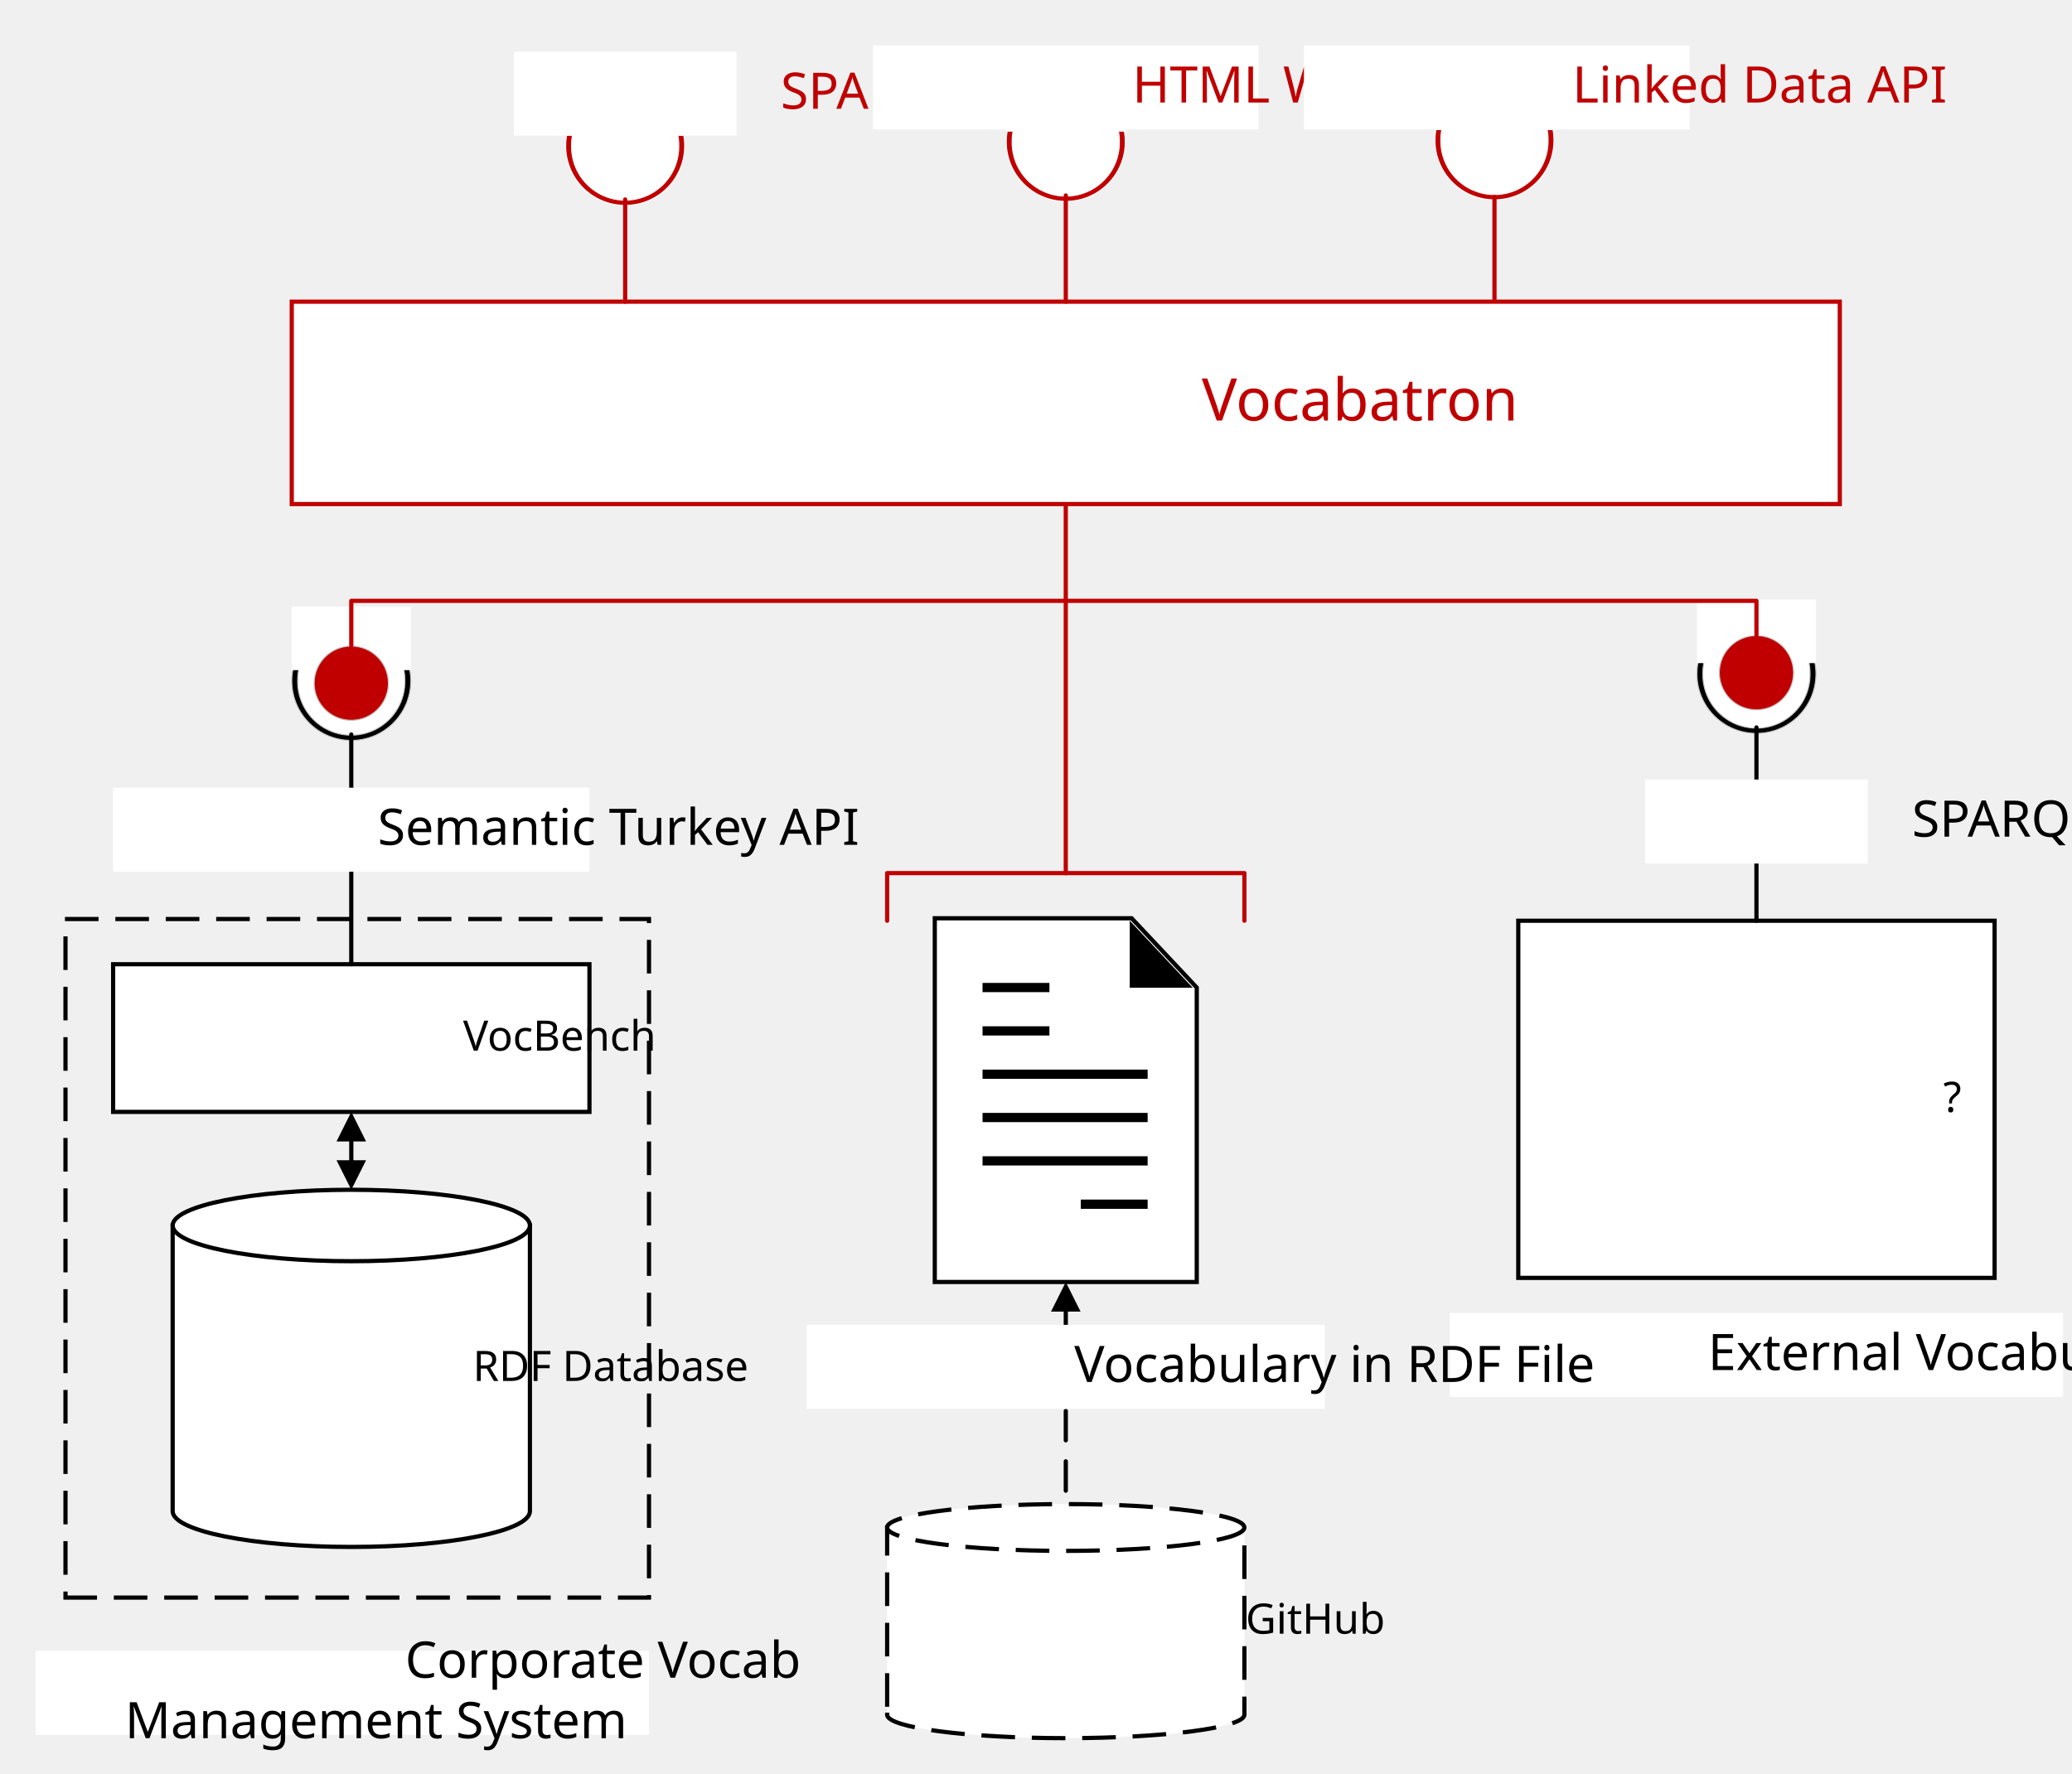
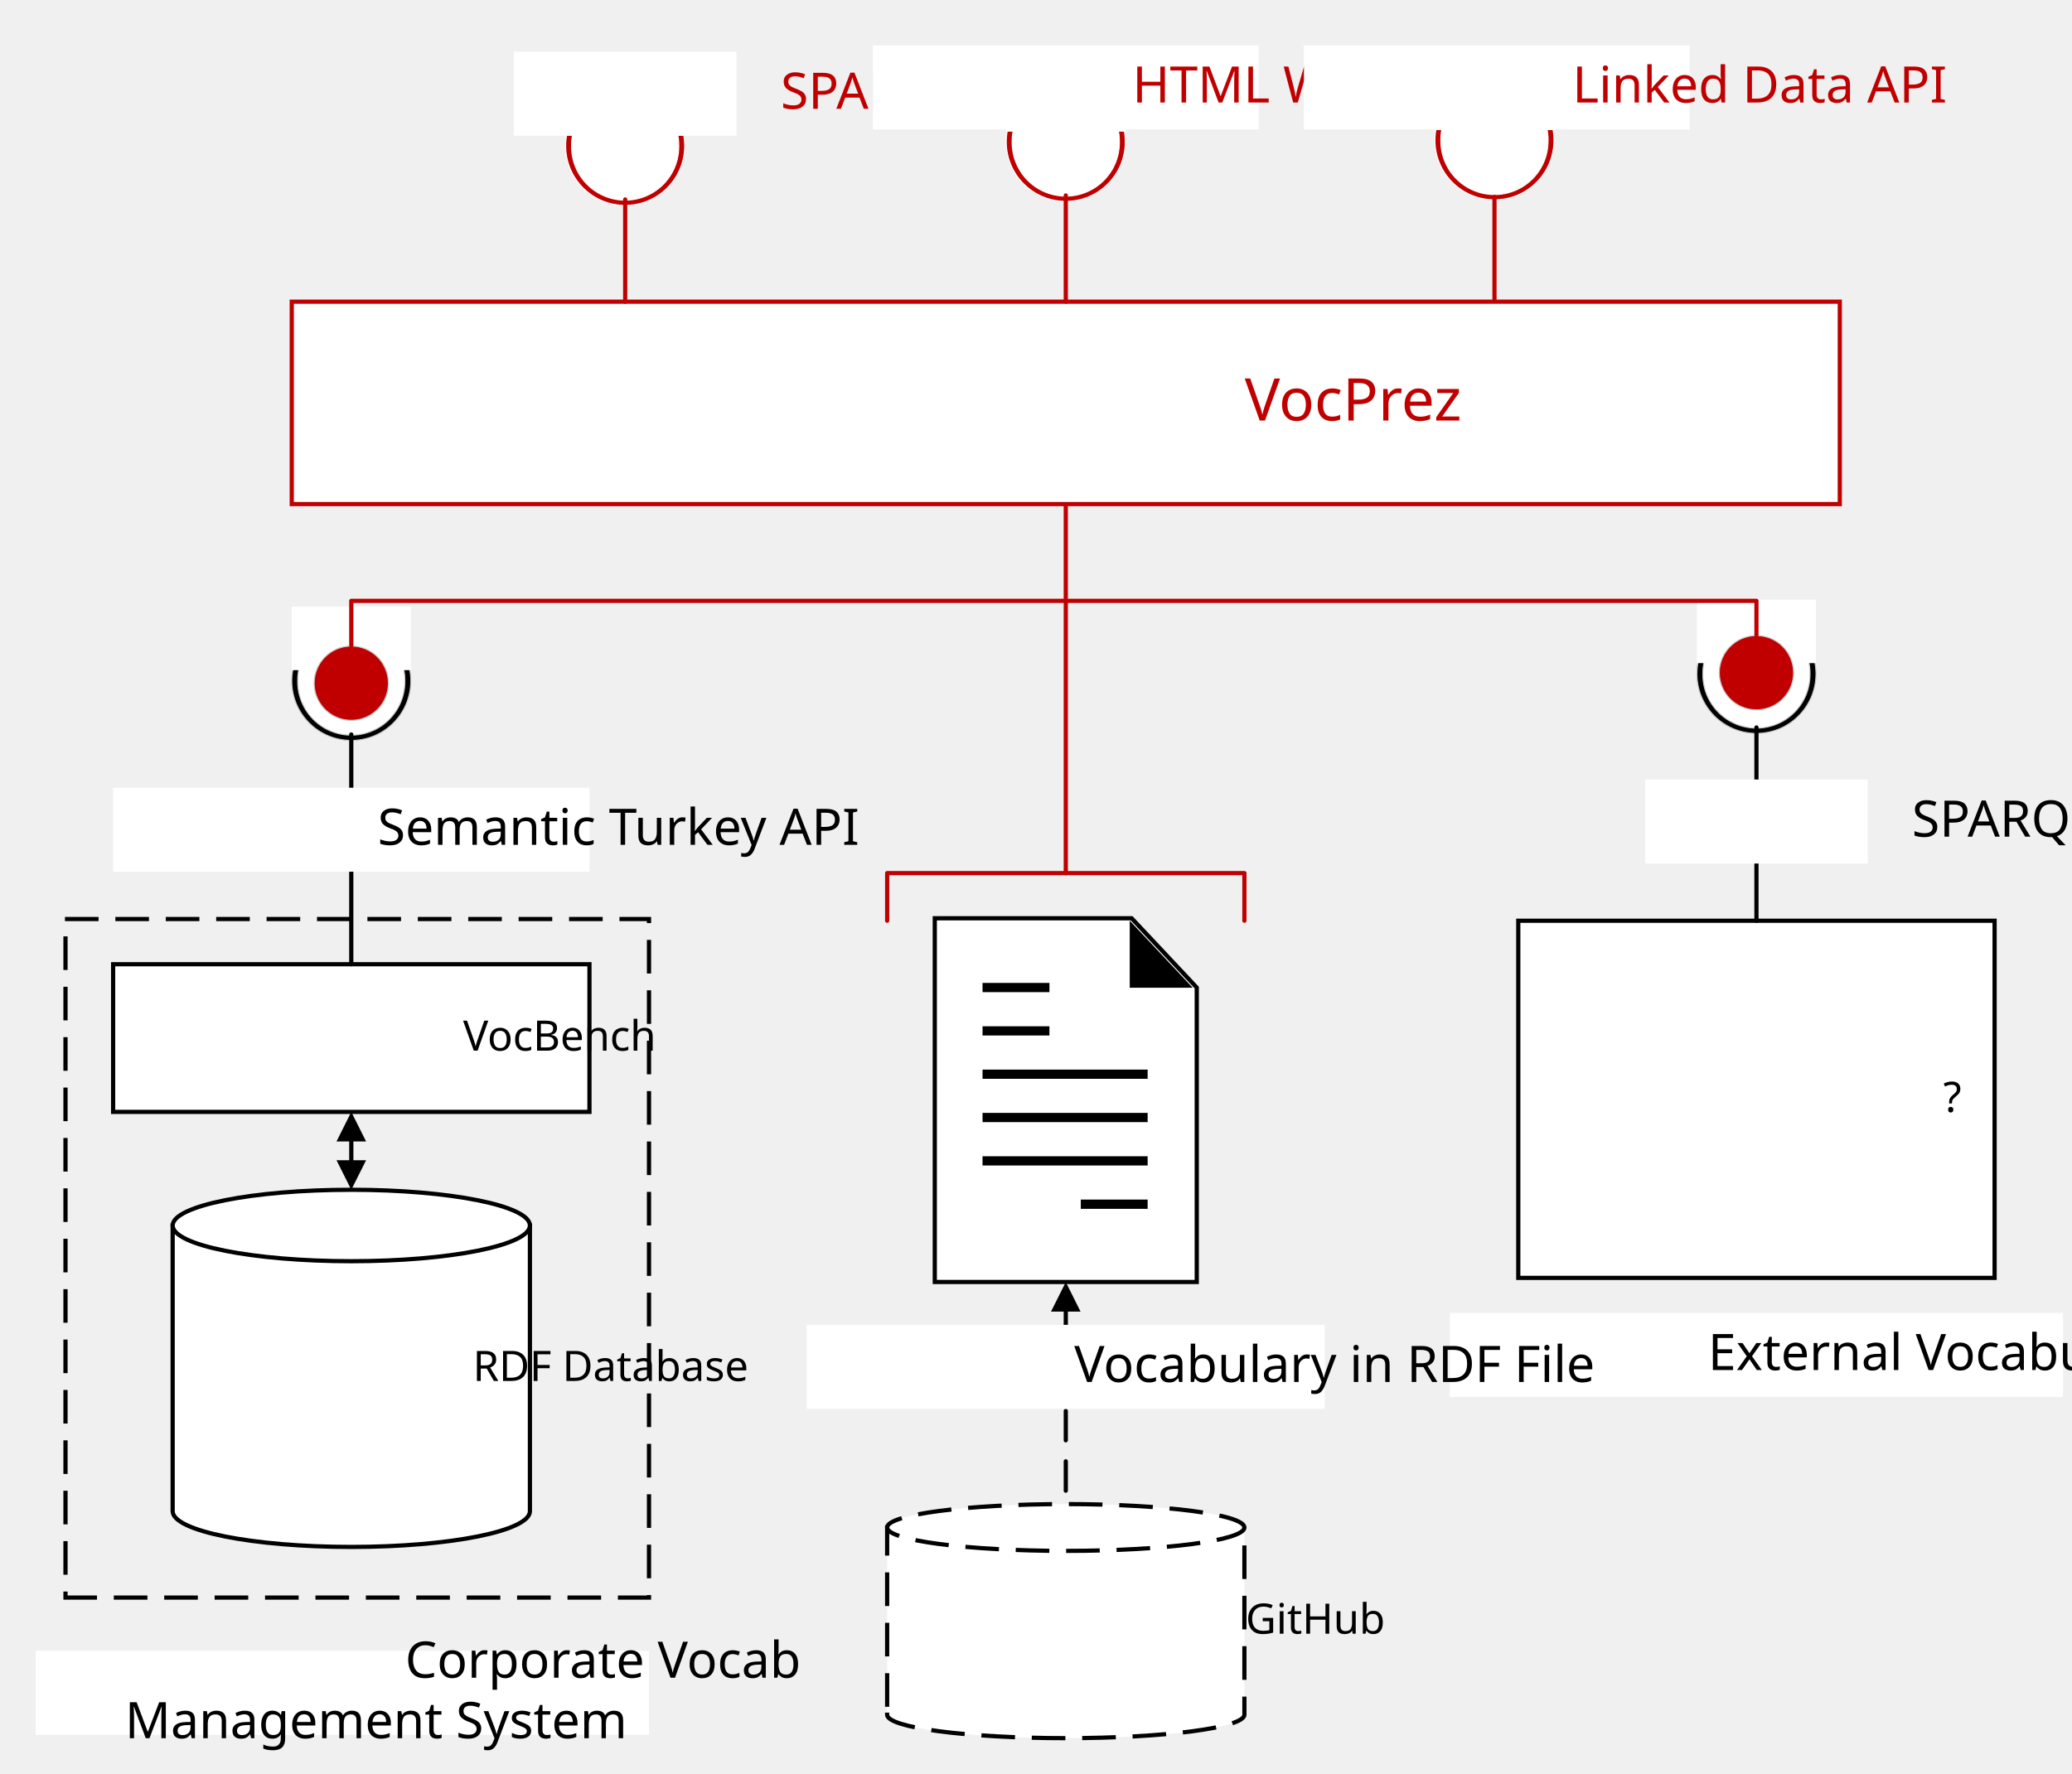
<svg xmlns="http://www.w3.org/2000/svg" xmlns:ns1="http://schemas.microsoft.com/visio/2003/SVGExtensions/" xmlns:xlink="http://www.w3.org/1999/xlink" width="6.85in" height="5.866in" viewBox="0 0 493.228 422.362" xml:space="preserve" color-interpolation-filters="sRGB" class="st22">
  <ns1:documentProperties ns1:langID="1033" ns1:metric="true" ns1:viewMarkup="false">
    <ns1:userDefs>
      <ns1:ud ns1:nameU="msvSubprocessMaster" ns1:prompt="" ns1:val="VT4(Rectangle)" />
      <ns1:ud ns1:nameU="msvNoAutoConnect" ns1:val="VT0(1):26" />
    </ns1:userDefs>
  </ns1:documentProperties>
  <style type="text/css">
	
		.st1 {fill:#ffffff;stroke:#000000;stroke-width:1}
		.st2 {fill:#000000;font-family:Calibri;font-size:0.833em}
		.st3 {fill:#000000}
		.st4 {fill:#000000;stroke:#c8c8c8;stroke-width:0.25}
		.st5 {fill:#ffffff;stroke:#c8c8c8;stroke-width:0.25}
		.st6 {fill:#ffffff;stroke:none;stroke-width:0.25}
		.st7 {stroke:#000000;stroke-linecap:round;stroke-linejoin:round;stroke-width:1}
		.st8 {fill:#000000;font-family:Calibri;font-size:1em}
		.st9 {font-size:1em}
		.st10 {marker-end:url(#mrkr4-47);marker-start:url(#mrkr4-45);stroke:#000000;stroke-linecap:round;stroke-linejoin:round;stroke-width:1}
		.st11 {fill:#000000;fill-opacity:1;stroke:#000000;stroke-opacity:1;stroke-width:0.284}
		.st12 {fill:none;stroke:#000000;stroke-dasharray:7,5;stroke-width:1}
		.st13 {fill:#c00000;stroke:#c8c8c8;stroke-width:0.25}
		.st14 {stroke:#c00000;stroke-linecap:round;stroke-linejoin:round;stroke-width:1}
		.st15 {fill:#ffffff;stroke:#c00000;stroke-width:1}
		.st16 {fill:#c00000;font-family:Calibri;font-size:1.167em}
		.st17 {fill:#c00000;stroke:#ffffff;stroke-width:0.25}
		.st18 {fill:#ffffff;stroke:#ffffff;stroke-width:0.25}
		.st19 {fill:#c00000;font-family:Calibri;font-size:1em}
		.st20 {fill:#ffffff;stroke:#000000;stroke-dasharray:7,5;stroke-width:1}
		.st21 {marker-start:url(#mrkr4-45);stroke:#000000;stroke-dasharray:7,5;stroke-linecap:round;stroke-linejoin:round;stroke-width:1}
		.st22 {fill:none;fill-rule:evenodd;font-size:12px;overflow:visible;stroke-linecap:square;stroke-miterlimit:3}
	
	</style>
  <defs id="Markers">
    <g id="lend4">
      <path d="M 2 1 L 0 0 L 2 -1 L 2 1 " style="stroke:none" />
    </g>
    <marker id="mrkr4-45" class="st11" ns1:arrowType="4" ns1:arrowSize="2" ns1:setback="6.68" refX="6.68" orient="auto" markerUnits="strokeWidth" overflow="visible">
      <use xlink:href="#lend4" transform="scale(3.52) " />
    </marker>
    <marker id="mrkr4-47" class="st11" ns1:arrowType="4" ns1:arrowSize="2" ns1:setback="7.04" refX="-7.04" orient="auto" markerUnits="strokeWidth" overflow="visible">
      <use xlink:href="#lend4" transform="scale(-3.52,-3.52) " />
    </marker>
  </defs>
  <g ns1:mID="0" ns1:index="1" ns1:groupContext="foregroundPage">
    <ns1:userDefs>
      <ns1:ud ns1:nameU="msvThemeOrder" ns1:val="VT0(0):26" />
    </ns1:userDefs>
    <ns1:pageProperties ns1:drawingScale="0.0393701" ns1:pageScale="0.0393701" ns1:drawingUnits="24" ns1:shadowOffsetX="8.50394" ns1:shadowOffsetY="-8.50394" />
    <ns1:layer ns1:name="Flowchart" ns1:index="0" />
    <ns1:layer ns1:name="Connector" ns1:index="1" />
    <g id="group1-1" transform="translate(41.1024,-54.0365)" ns1:mID="1" ns1:groupContext="group">
      <ns1:userDefs>
        <ns1:ud ns1:nameU="visVersion" ns1:prompt="" ns1:val="VT0(15):26" />
      </ns1:userDefs>
      <g id="shape2-2" ns1:mID="2" ns1:groupContext="shape">
        <ns1:userDefs>
          <ns1:ud ns1:nameU="ControlHalfHeight" ns1:prompt="" ns1:val="VT0(0.11811023622047):24" />
-           <ns1:ud ns1:nameU="FillForegnd" ns1:prompt="" ns1:val="VT5(1)" />
+           <ns1:ud ns1:nameU="FillForegnd" ns1:prompt="" ns1:val="VT0(1):26" />
          <ns1:ud ns1:nameU="FillForegnd" ns1:prompt="" ns1:val="VT5(#ffffff)" />
        </ns1:userDefs>
        <path d="M0 413.86 A42.52 8.504 -180 1 0 85.04 413.86 L85.04 345.83 L0 345.83 L0 413.86 Z" class="st1" />
      </g>
      <g id="shape1-4" ns1:mID="1" ns1:groupContext="groupContent">
        <ns1:textBlock ns1:margins="rect(4,4,4,4)" ns1:tabSpace="42.5197" />
        <ns1:textRect cx="42.52" cy="379.843" width="85.04" height="85.039" />
        <ellipse cx="42.52" cy="345.827" rx="42.52" ry="8.504" class="st1" />
        <text x="14.29" y="382.84" class="st2" ns1:langID="1045">
          <ns1:paragraph ns1:horizAlign="1" />
          <ns1:tabList />RDF Database</text>
      </g>
    </g>
    <g id="group4-7" transform="translate(222.52,-117.112)" ns1:mID="4" ns1:groupContext="group" ns1:layerMember="0">
      <ns1:userDefs>
        <ns1:ud ns1:nameU="visVersion" ns1:prompt="" ns1:val="VT0(15):26" />
        <ns1:ud ns1:nameU="ConnGap" ns1:prompt="" ns1:val="VT0(0.00012908222537757):24" />
      </ns1:userDefs>
      <g id="shape5-8" ns1:mID="5" ns1:groupContext="shape" ns1:layerMember="0">
        <path d="M62.36 352.25 L46.86 335.75 L0 335.75 L0 422.36 L62.36 422.36 L62.36 352.25 Z" class="st1" />
      </g>
      <g id="shape6-10" ns1:mID="6" ns1:groupContext="shape" ns1:layerMember="0" transform="translate(11.3681,-17.4243)">
        <ns1:userDefs>
-           <ns1:ud ns1:nameU="SurroundingRegionColor" ns1:prompt="" ns1:val="VT5(1)" />
+           <ns1:ud ns1:nameU="SurroundingRegionColor" ns1:prompt="" ns1:val="VT0(1):26" />
          <ns1:ud ns1:nameU="SurroundingRegionColor" ns1:prompt="" ns1:val="VT5(#ffffff)" />
        </ns1:userDefs>
        <path d="M23.39 422.36 L39.3 422.36 L39.3 420.16 L23.39 420.16 L23.39 422.36 ZM0 412.04 L39.3 412.04 L39.3 409.84         L0 409.84 L0 412.04 ZM0 401.72 L39.3 401.72 L39.3 399.52 L0 399.52 L0 401.72 ZM0 391.4 L39.3 391.4 L39.3         389.21 L0 389.21 L0 391.4 ZM0 381.09 L15.92 381.09 L15.92 378.89 L0 378.89 L0 381.09 ZM0 370.77 L15.92         370.77 L15.92 368.57 L0 368.57 L0 370.77 ZM35.04 353.75 L35.04 369.72 L50.04 369.72 L35.04 353.75 Z" class="st3" />
      </g>
    </g>
    <g id="shape10-13" ns1:mID="10" ns1:groupContext="shape" transform="translate(361.417,-118.097)">
      <ns1:userDefs>
        <ns1:ud ns1:nameU="visVersion" ns1:val="VT0(15):26" />
      </ns1:userDefs>
      <ns1:textBlock ns1:margins="rect(4,4,4,4)" ns1:tabSpace="42.5197" />
      <ns1:textRect cx="56.693" cy="379.843" width="113.39" height="85.039" />
      <rect x="0" y="337.323" width="113.386" height="85.039" class="st1" />
      <text x="54.38" y="382.84" class="st2" ns1:langID="1045">
        <ns1:paragraph ns1:horizAlign="1" />
        <ns1:tabList />?</text>
    </g>
    <g id="group17-16" transform="translate(403.937,-247.742)" ns1:mID="17" ns1:groupContext="group">
      <g id="shape13-17" ns1:mID="13" ns1:groupContext="shape">
        <ns1:userDefs>
          <ns1:ud ns1:nameU="visVersion" ns1:val="VT0(15):26" />
        </ns1:userDefs>
        <path d="M0 408.19 A14.173 14.173 0 1 1 28.35 408.19 A14.173 14.173 0 0 1 0 408.19 Z" class="st4" />
      </g>
      <g id="shape14-19" ns1:mID="14" ns1:groupContext="shape" transform="translate(1.41732,-1.41732)">
        <ns1:userDefs>
          <ns1:ud ns1:nameU="visVersion" ns1:val="VT0(15):26" />
        </ns1:userDefs>
        <path d="M0 409.61 A12.756 12.756 0 1 1 25.51 409.61 A12.756 12.756 0 1 1 0 409.61 Z" class="st5" />
      </g>
      <g id="shape16-21" ns1:mID="16" ns1:groupContext="shape" transform="translate(-7.99361E-15,-16.7379)">
        <ns1:userDefs>
          <ns1:ud ns1:nameU="visVersion" ns1:val="VT0(15):26" />
        </ns1:userDefs>
        <rect x="0" y="407.244" width="28.346" height="15.118" class="st6" />
      </g>
    </g>
    <g id="shape19-23" ns1:mID="19" ns1:groupContext="shape" ns1:layerMember="1" transform="translate(411.024,-249.159)">
      <path d="M7.09 422.36 L7.09 468.39" class="st7" />
    </g>
    <g id="shape20-26" ns1:mID="20" ns1:groupContext="shape" transform="translate(391.618,-216.758)">
      <ns1:textBlock ns1:margins="rect(4,4,4,4)" ns1:tabSpace="42.5197" />
      <ns1:textRect cx="26.493" cy="412.362" width="52.99" height="20" />
      <rect x="0" y="402.362" width="52.985" height="20" class="st6" />
      <text x="7.35" y="415.96" class="st8" ns1:langID="1045">
        <ns1:paragraph ns1:horizAlign="1" />
        <ns1:tabList />SPARQL</text>
    </g>
    <g id="shape23-29" ns1:mID="23" ns1:groupContext="shape" transform="translate(345.118,-89.7505)">
      <ns1:textBlock ns1:margins="rect(4,4,4,4)" ns1:tabSpace="42.5197" />
      <ns1:textRect cx="72.992" cy="412.362" width="145.99" height="20" />
      <rect x="0" y="402.362" width="145.984" height="20" class="st6" />
      <text x="5.31" y="415.96" class="st8" ns1:langID="1045">
        <ns1:paragraph ns1:horizAlign="1" />
        <ns1:tabList />External Vocabulary System</text>
    </g>
    <g id="shape25-32" ns1:mID="25" ns1:groupContext="shape" transform="translate(8.50394,-9.29494)">
      <ns1:textBlock ns1:margins="rect(4,4,4,4)" ns1:tabSpace="42.5197" />
      <ns1:textRect cx="72.992" cy="412.362" width="145.99" height="20" />
      <rect x="0" y="402.362" width="145.984" height="20" class="st6" />
      <text x="31.77" y="408.76" class="st8" ns1:langID="1045">
        <ns1:paragraph ns1:horizAlign="1" />
        <ns1:tabList />Corporate Vocab <tspan x="21.25" dy="1.2em" class="st9">Management System</tspan>
      </text>
    </g>
    <g id="shape26-36" ns1:mID="26" ns1:groupContext="shape" transform="translate(26.9291,-157.622)">
      <ns1:userDefs>
        <ns1:ud ns1:nameU="visVersion" ns1:val="VT0(15):26" />
      </ns1:userDefs>
      <ns1:textBlock ns1:margins="rect(4,4,4,4)" ns1:tabSpace="42.5197" />
      <ns1:textRect cx="56.693" cy="404.784" width="113.39" height="35.157" />
      <rect x="0" y="387.205" width="113.386" height="35.157" class="st1" />
      <text x="36.53" y="407.78" class="st2" ns1:langID="1045">
        <ns1:paragraph ns1:horizAlign="1" />
        <ns1:tabList />VocBench</text>
    </g>
    <g id="shape33-39" ns1:mID="33" ns1:groupContext="shape" ns1:layerMember="1" transform="translate(76.5354,-157.622)">
      <path d="M7.09 429.04 L7.09 429.4 L7.09 433.87" class="st10" />
    </g>
    <g id="shape34-48" ns1:mID="34" ns1:groupContext="shape" transform="translate(15.5906,-41.9721)">
      <ns1:userDefs>
        <ns1:ud ns1:nameU="visVersion" ns1:val="VT0(15):26" />
      </ns1:userDefs>
      <path d="M0 422.36 L138.9 422.36 L138.9 260.79 L0 260.79 L0 422.36 Z" class="st12" />
    </g>
    <g id="group37-50" transform="translate(69.4488,-246.067)" ns1:mID="37" ns1:groupContext="group">
      <g id="shape38-51" ns1:mID="38" ns1:groupContext="shape">
        <ns1:userDefs>
          <ns1:ud ns1:nameU="visVersion" ns1:val="VT0(15):26" />
        </ns1:userDefs>
        <path d="M0 408.19 A14.173 14.173 0 1 1 28.35 408.19 A14.173 14.173 0 0 1 0 408.19 Z" class="st4" />
      </g>
      <g id="shape39-53" ns1:mID="39" ns1:groupContext="shape" transform="translate(1.41732,-1.41732)">
        <ns1:userDefs>
          <ns1:ud ns1:nameU="visVersion" ns1:val="VT0(15):26" />
        </ns1:userDefs>
        <path d="M0 409.61 A12.756 12.756 0 1 1 25.51 409.61 A12.756 12.756 0 1 1 0 409.61 Z" class="st5" />
      </g>
      <g id="shape40-55" ns1:mID="40" ns1:groupContext="shape" transform="translate(-7.99361E-15,-16.7379)">
        <ns1:userDefs>
          <ns1:ud ns1:nameU="visVersion" ns1:val="VT0(15):26" />
        </ns1:userDefs>
        <rect x="0" y="407.244" width="28.346" height="15.118" class="st6" />
      </g>
    </g>
    <g id="shape41-57" ns1:mID="41" ns1:groupContext="shape" ns1:layerMember="1" transform="translate(90.7087,-247.484)">
      <path d="M-7.09 422.36 L-7.09 477.07" class="st7" />
    </g>
    <g id="shape42-60" ns1:mID="42" ns1:groupContext="shape" transform="translate(26.9291,-214.807)">
      <ns1:textBlock ns1:margins="rect(4,4,4,4)" ns1:tabSpace="42.5197" />
      <ns1:textRect cx="56.693" cy="412.362" width="113.39" height="20" />
      <rect x="0" y="402.362" width="113.386" height="20" class="st6" />
      <text x="6.81" y="415.96" class="st8" ns1:langID="1045">
        <ns1:paragraph ns1:horizAlign="1" />
        <ns1:tabList />Semantic Turkey API</text>
    </g>
    <g id="shape44-63" ns1:mID="44" ns1:groupContext="shape" transform="translate(74.7807,-250.988)">
      <ns1:userDefs>
        <ns1:ud ns1:nameU="visVersion" ns1:val="VT0(15):26" />
      </ns1:userDefs>
      <path d="M0 413.52 A8.841 8.841 0 0 1 17.68 413.52 A8.841 8.841 0 1 1 -0 413.52 Z" class="st13" />
    </g>
    <g id="shape45-65" ns1:mID="45" ns1:groupContext="shape" transform="translate(409.269,-253.485)">
      <ns1:userDefs>
        <ns1:ud ns1:nameU="visVersion" ns1:val="VT0(15):26" />
      </ns1:userDefs>
      <path d="M0 413.52 A8.841 8.841 0 0 1 17.68 413.52 A8.841 8.841 0 1 1 -0 413.52 Z" class="st13" />
    </g>
    <g id="shape48-67" ns1:mID="48" ns1:groupContext="shape" transform="translate(676.063,120.013) rotate(90)">
      <ns1:userDefs>
        <ns1:ud ns1:nameU="Scale" ns1:val="VT0(1):26" />
        <ns1:ud ns1:nameU="AntiScale" ns1:val="VT0(1):26" />
        <ns1:ud ns1:nameU="visVersion" ns1:val="VT0(15):26" />
      </ns1:userDefs>
      <path d="M0 422.36 L87.87 422.36" class="st14" />
      <path d="M87.87 422.36 L87.87 464.88 L99.21 464.88" class="st14" />
      <path d="M87.87 422.36 L87.87 379.84 L99.21 379.84" class="st14" />
    </g>
    <g id="shape49-72" ns1:mID="49" ns1:groupContext="shape" ns1:layerMember="1" transform="translate(83.6221,-262.833)">
      <path d="M0 416.52 L0 405.89 L334.49 405.89 L334.49 414.03" class="st14" />
    </g>
    <g id="shape50-75" ns1:mID="50" ns1:groupContext="shape" transform="translate(69.4488,-302.349)">
      <ns1:userDefs>
        <ns1:ud ns1:nameU="visVersion" ns1:val="VT0(15):26" />
      </ns1:userDefs>
      <ns1:textBlock ns1:margins="rect(4,4,4,4)" ns1:tabSpace="42.5197" />
      <ns1:textRect cx="184.252" cy="398.268" width="368.51" height="48.189" />
      <rect x="0" y="374.173" width="368.504" height="48.189" class="st15" />
-       <text x="151.09" y="402.47" class="st16" ns1:langID="1045">
-         <ns1:paragraph ns1:horizAlign="1" />
-         <ns1:tabList />Vocabatron</text>
+       <text x="161.32" y="402.47" class="st16" ns1:langID="1045">
+         <ns1:paragraph ns1:horizAlign="1" />
+         <ns1:tabList />VocPrez</text>
    </g>
    <g id="group70-78" transform="translate(341.575,-351.125)" ns1:mID="70" ns1:groupContext="group">
      <g id="shape58-79" ns1:mID="58" ns1:groupContext="shape" transform="translate(-7.99361E-15,-23.663)">
        <ns1:userDefs>
          <ns1:ud ns1:nameU="visVersion" ns1:val="VT0(15):26" />
        </ns1:userDefs>
        <path d="M0 408.19 A14.173 14.173 0 1 1 28.35 408.19 A14.173 14.173 0 0 1 0 408.19 Z" class="st17" />
      </g>
      <g id="shape59-81" ns1:mID="59" ns1:groupContext="shape" transform="translate(1.41732,-25.0803)">
        <ns1:userDefs>
          <ns1:ud ns1:nameU="visVersion" ns1:val="VT0(15):26" />
        </ns1:userDefs>
        <path d="M0 409.61 A12.756 12.756 0 1 1 25.51 409.61 A12.756 12.756 0 1 1 0 409.61 Z" class="st18" />
      </g>
      <g id="shape60-83" ns1:mID="60" ns1:groupContext="shape" transform="translate(-7.99361E-15,-40.4009)">
        <ns1:userDefs>
          <ns1:ud ns1:nameU="visVersion" ns1:val="VT0(15):26" />
        </ns1:userDefs>
        <rect x="0" y="407.244" width="28.346" height="15.118" class="st18" />
      </g>
      <g id="shape61-85" ns1:mID="61" ns1:groupContext="shape" ns1:layerMember="1" transform="translate(7.08661,-24.3379)">
        <path d="M7.09 422.36 L7.09 446.7" class="st14" />
      </g>
    </g>
    <g id="group71-88" transform="translate(239.528,-350.538)" ns1:mID="71" ns1:groupContext="group">
      <g id="shape63-89" ns1:mID="63" ns1:groupContext="shape" transform="translate(-7.99361E-15,-23.8788)">
        <ns1:userDefs>
          <ns1:ud ns1:nameU="visVersion" ns1:val="VT0(15):26" />
        </ns1:userDefs>
        <path d="M0 408.19 A14.173 14.173 0 1 1 28.35 408.19 A14.173 14.173 0 0 1 0 408.19 Z" class="st17" />
      </g>
      <g id="shape64-91" ns1:mID="64" ns1:groupContext="shape" transform="translate(1.41732,-25.2961)">
        <ns1:userDefs>
          <ns1:ud ns1:nameU="visVersion" ns1:val="VT0(15):26" />
        </ns1:userDefs>
        <path d="M0 409.61 A12.756 12.756 0 1 1 25.51 409.61 A12.756 12.756 0 1 1 0 409.61 Z" class="st18" />
      </g>
      <g id="shape65-93" ns1:mID="65" ns1:groupContext="shape" transform="translate(-7.99361E-15,-40.6166)">
        <ns1:userDefs>
          <ns1:ud ns1:nameU="visVersion" ns1:val="VT0(15):26" />
        </ns1:userDefs>
        <rect x="0" y="407.244" width="28.346" height="15.118" class="st18" />
      </g>
      <g id="shape66-95" ns1:mID="66" ns1:groupContext="shape" ns1:layerMember="1" transform="translate(7.08661,-25.2961)">
        <path d="M7.09 422.36 L7.09 447.66" class="st14" />
      </g>
    </g>
    <g id="group72-98" transform="translate(134.646,-350.538)" ns1:mID="72" ns1:groupContext="group">
      <g id="shape52-99" ns1:mID="52" ns1:groupContext="shape" transform="translate(-7.99361E-15,-22.9206)">
        <ns1:userDefs>
          <ns1:ud ns1:nameU="visVersion" ns1:val="VT0(15):26" />
        </ns1:userDefs>
        <path d="M0 408.19 A14.173 14.173 0 1 1 28.35 408.19 A14.173 14.173 0 0 1 0 408.19 Z" class="st17" />
      </g>
      <g id="shape53-101" ns1:mID="53" ns1:groupContext="shape" transform="translate(1.41732,-24.3379)">
        <ns1:userDefs>
          <ns1:ud ns1:nameU="visVersion" ns1:val="VT0(15):26" />
        </ns1:userDefs>
        <path d="M0 409.61 A12.756 12.756 0 1 1 25.51 409.61 A12.756 12.756 0 1 1 0 409.61 Z" class="st18" />
      </g>
      <g id="shape54-103" ns1:mID="54" ns1:groupContext="shape" transform="translate(-7.99361E-15,-39.6585)">
        <ns1:userDefs>
          <ns1:ud ns1:nameU="visVersion" ns1:val="VT0(15):26" />
        </ns1:userDefs>
        <rect x="0" y="407.244" width="28.346" height="15.118" class="st18" />
      </g>
      <g id="shape55-105" ns1:mID="55" ns1:groupContext="shape" ns1:layerMember="1" transform="translate(7.08661,-24.3379)">
        <path d="M7.09 422.36 L7.09 446.7" class="st14" />
      </g>
    </g>
    <g id="shape73-108" ns1:mID="73" ns1:groupContext="shape" transform="translate(122.326,-390.065)">
      <ns1:textBlock ns1:margins="rect(4,4,4,4)" ns1:tabSpace="42.5197" />
      <ns1:textRect cx="26.493" cy="412.362" width="52.99" height="20" />
      <rect x="0" y="402.362" width="52.985" height="20" class="st6" />
      <text x="7.35" y="415.96" class="st19" ns1:langID="1045">
        <ns1:paragraph ns1:horizAlign="1" />
        <ns1:tabList />SPARQL</text>
    </g>
    <g id="shape74-111" ns1:mID="74" ns1:groupContext="shape" transform="translate(207.78,-391.562)">
      <ns1:textBlock ns1:margins="rect(4,4,4,4)" ns1:tabSpace="42.5197" />
      <ns1:textRect cx="45.921" cy="412.362" width="91.85" height="20" />
      <rect x="0" y="402.362" width="91.843" height="20" class="st6" />
      <text x="5.63" y="415.96" class="st19" ns1:langID="1045">
        <ns1:paragraph ns1:horizAlign="1" />
        <ns1:tabList />HTML Web Page</text>
    </g>
    <g id="shape75-114" ns1:mID="75" ns1:groupContext="shape" transform="translate(310.394,-391.562)">
      <ns1:textBlock ns1:margins="rect(4,4,4,4)" ns1:tabSpace="42.5197" />
      <ns1:textRect cx="45.921" cy="412.362" width="91.85" height="20" />
      <rect x="0" y="402.362" width="91.843" height="20" class="st6" />
      <text x="7.76" y="415.96" class="st19" ns1:langID="1045">
        <ns1:paragraph ns1:horizAlign="1" />
        <ns1:tabList />Linked Data API</text>
    </g>
    <g id="group76-117" transform="translate(211.181,-8.50394)" ns1:mID="76" ns1:groupContext="group">
      <ns1:userDefs>
        <ns1:ud ns1:nameU="visVersion" ns1:prompt="" ns1:val="VT0(15):26" />
      </ns1:userDefs>
      <g id="shape77-118" ns1:mID="77" ns1:groupContext="shape">
        <ns1:userDefs>
          <ns1:ud ns1:nameU="ControlHalfHeight" ns1:prompt="" ns1:val="VT0(0.11811023622047):24" />
-           <ns1:ud ns1:nameU="FillForegnd" ns1:prompt="" ns1:val="VT5(1)" />
+           <ns1:ud ns1:nameU="FillForegnd" ns1:prompt="" ns1:val="VT0(1):26" />
          <ns1:ud ns1:nameU="ControlHalfHeight" ns1:prompt="" ns1:val="VT0(0.077409387551449):1" />
          <ns1:ud ns1:nameU="FillForegnd" ns1:prompt="" ns1:val="VT5(#ffffff)" />
        </ns1:userDefs>
        <path d="M0 416.79 A42.52 5.573 -180 1 0 85.04 416.79 L85.04 372.2 L0 372.2 L0 416.79 Z" class="st20" />
      </g>
      <g id="shape76-120" ns1:mID="76" ns1:groupContext="groupContent">
        <ns1:textBlock ns1:margins="rect(4,4,4,4)" ns1:tabSpace="42.5197" />
        <ns1:textRect cx="42.52" cy="394.495" width="85.04" height="55.735" />
        <ellipse cx="42.52" cy="372.201" rx="42.52" ry="5.573" class="st20" />
        <text x="28.17" y="397.49" class="st2" ns1:langID="1045">
          <ns1:paragraph ns1:horizAlign="1" />
          <ns1:tabList />GitHub</text>
      </g>
    </g>
    <g id="shape78-123" ns1:mID="78" ns1:groupContext="shape" ns1:layerMember="1" transform="translate(246.614,-117.103)">
      <path d="M7.09 429.04 L7.09 429.4 L7.09 475.23" class="st21" />
    </g>
    <g id="shape79-128" ns1:mID="79" ns1:groupContext="shape" transform="translate(192.047,-86.9159)">
      <ns1:textBlock ns1:margins="rect(4,4,4,4)" ns1:tabSpace="42.5197" />
      <ns1:textRect cx="61.654" cy="412.362" width="123.31" height="20" />
      <rect x="0" y="402.362" width="123.307" height="20" class="st6" />
      <text x="7.51" y="415.96" class="st8" ns1:langID="1045">
        <ns1:paragraph ns1:horizAlign="1" />
        <ns1:tabList />Vocabulary in RDF File</text>
    </g>
  </g>
</svg>
